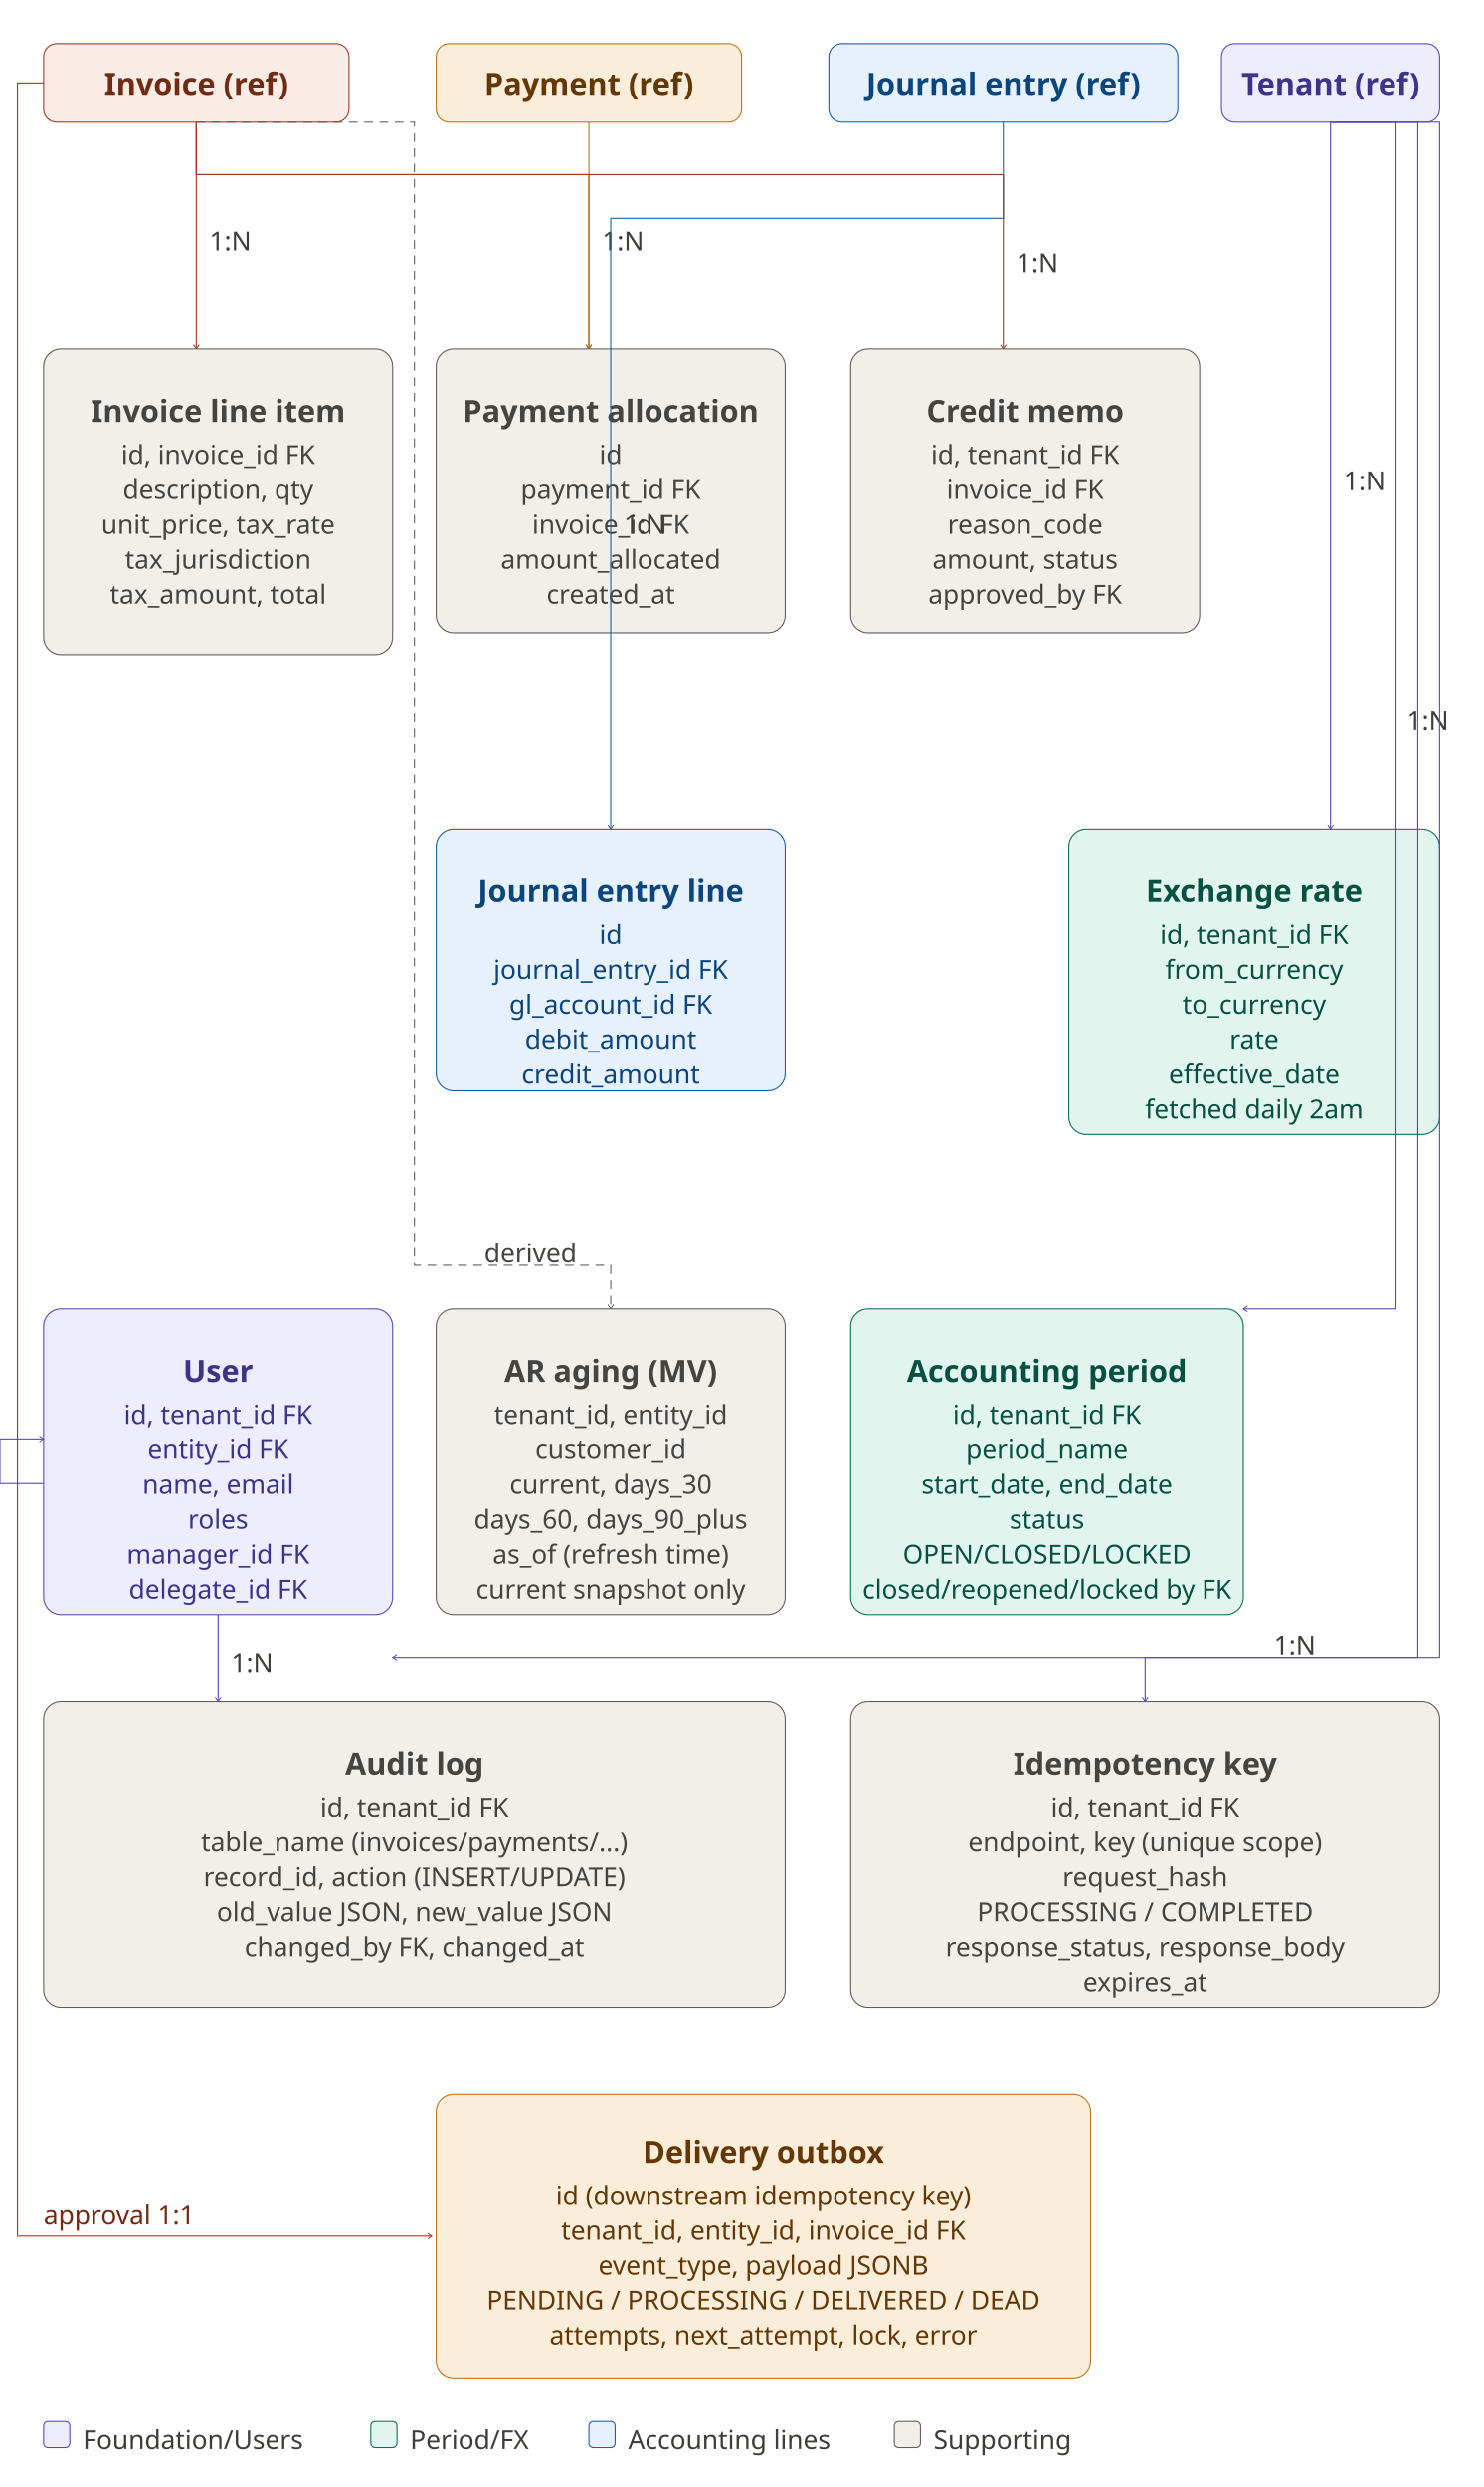
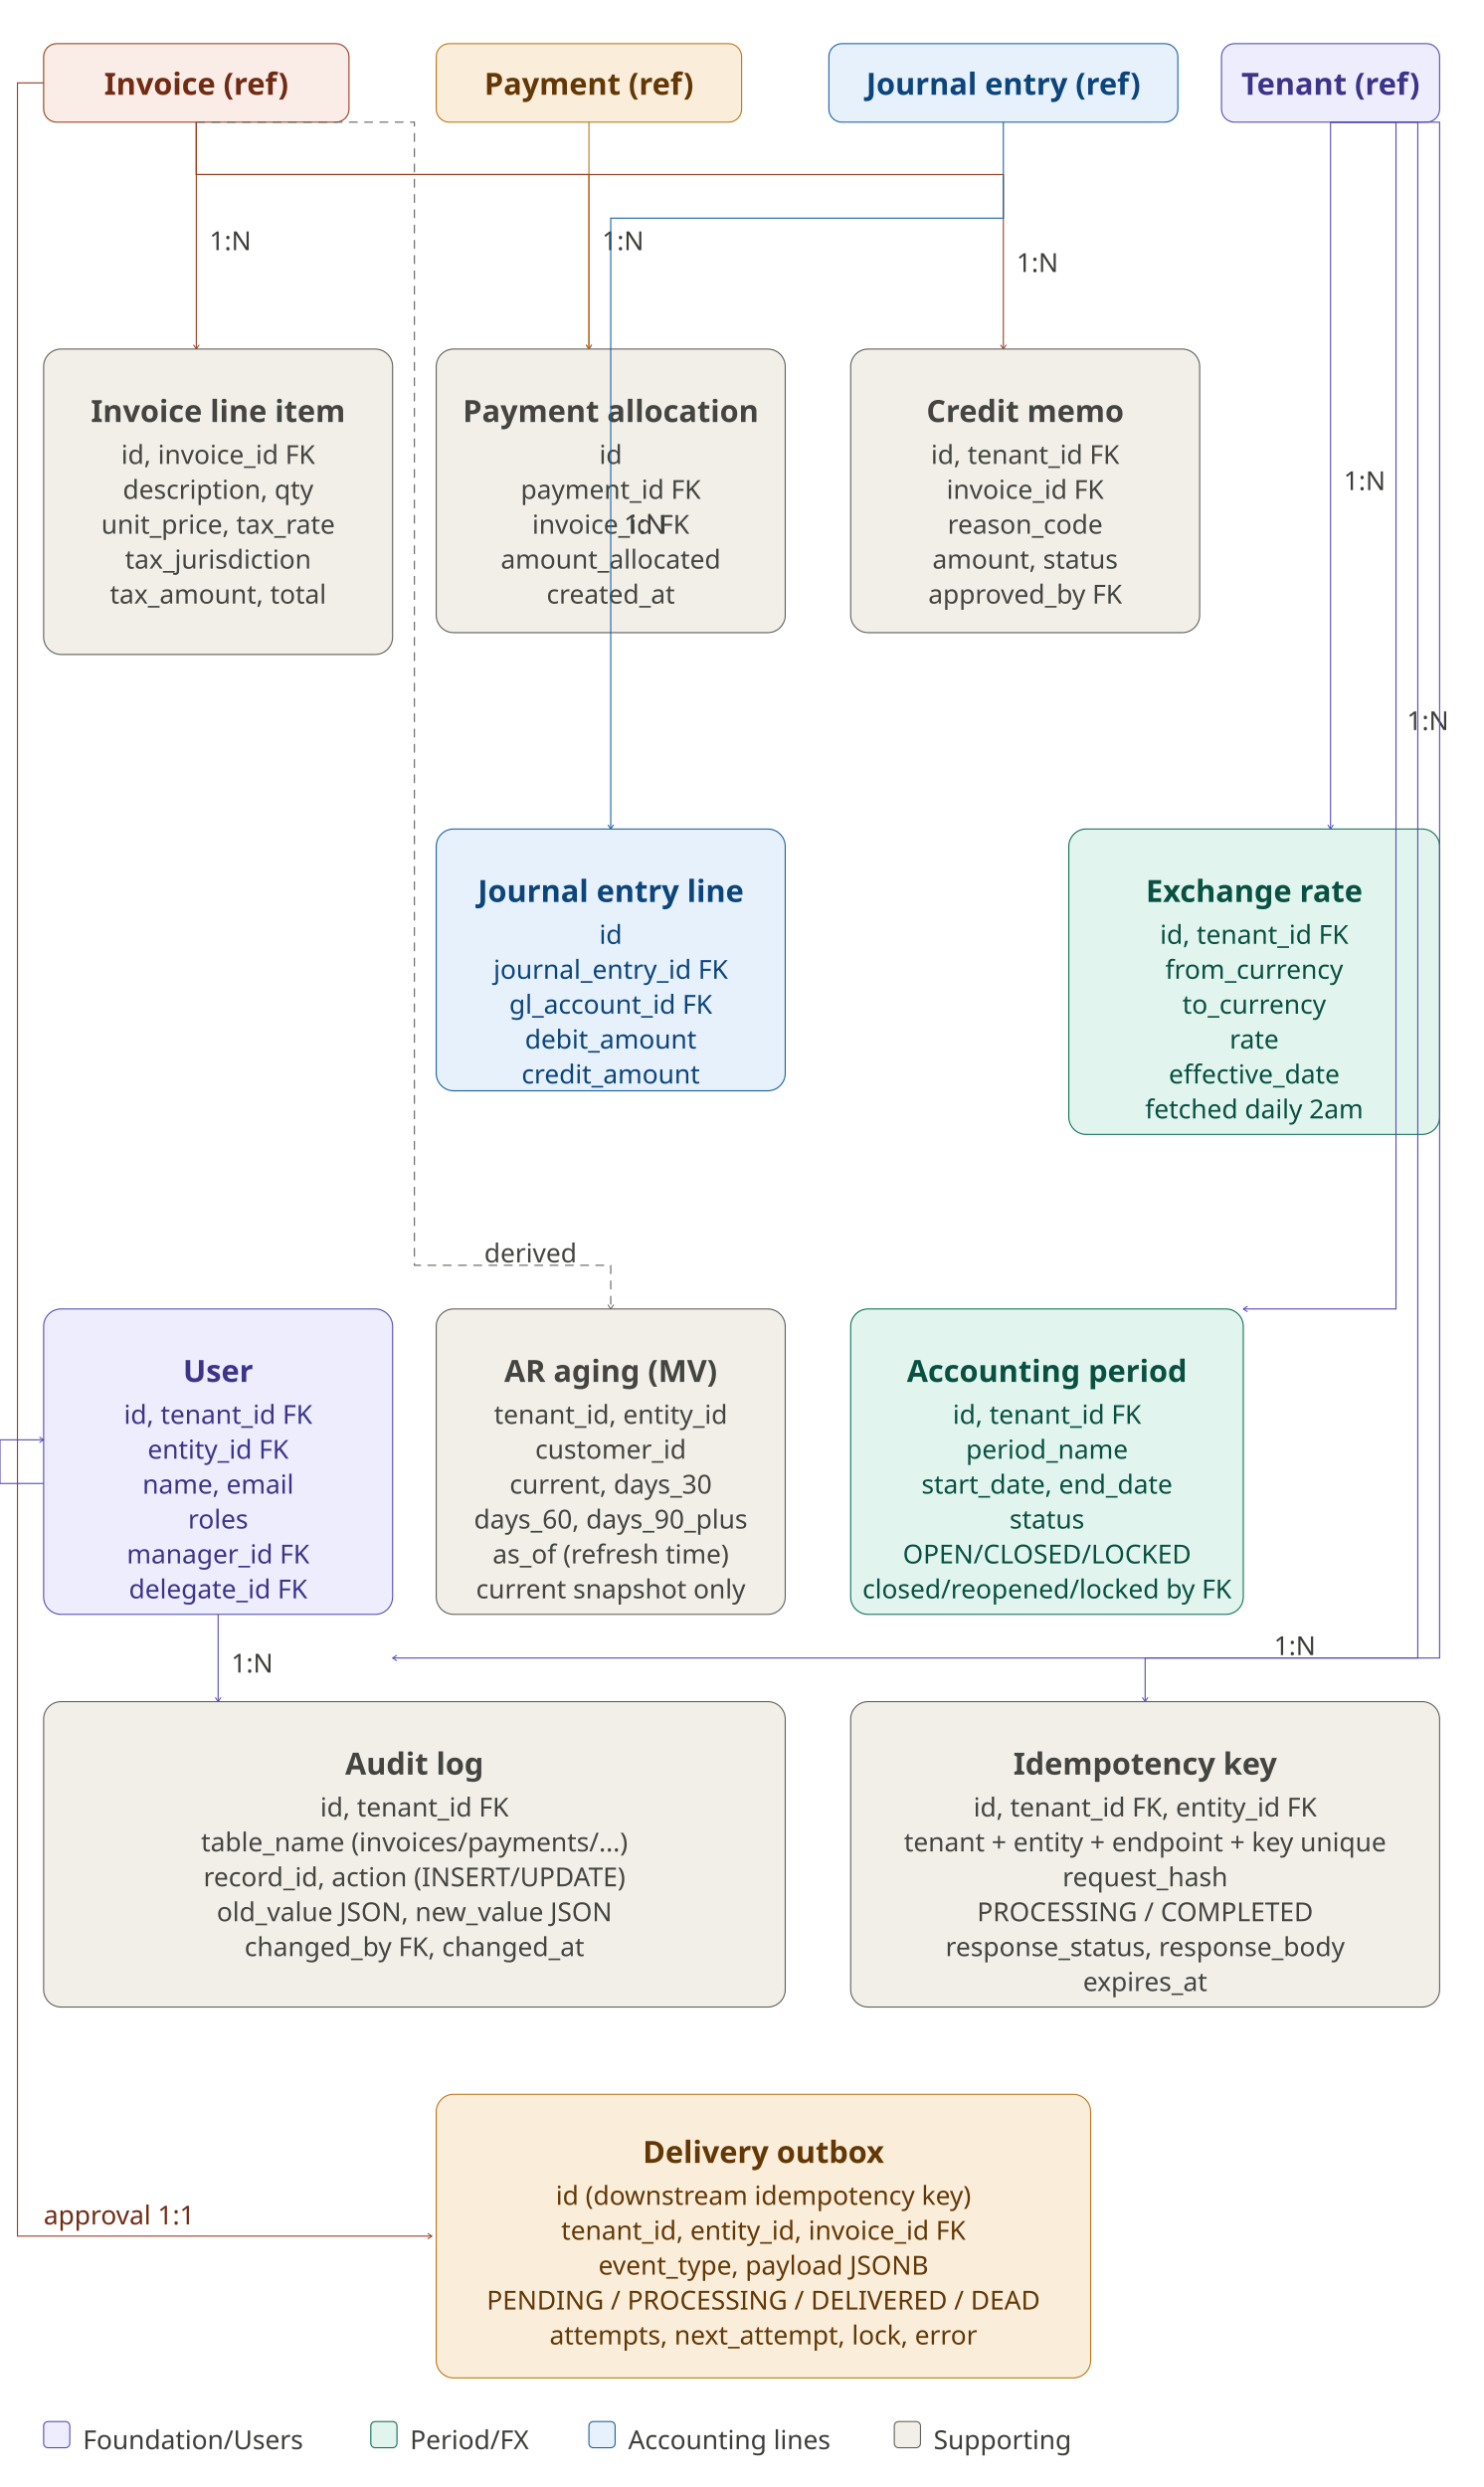
<svg xmlns="http://www.w3.org/2000/svg" width="100%" viewBox="0 0 680 1140" role="img">
  <defs>
    <marker id="arrow" viewBox="0 0 10 10" refX="8" refY="5" markerWidth="6" markerHeight="6" orient="auto-start-reverse">
      <path d="M2 1L8 5L2 9" fill="none" stroke="context-stroke" stroke-width="1.5" stroke-linecap="round" stroke-linejoin="round" />
    </marker>
    <style>
text { font-family: sans-serif; fill: #3d3d3a; }
.th { font-size: 14px; font-weight: 600; }
.ts { font-size: 12px; }
.purple-fill { fill: #EEEDFE; stroke: #534AB7; }
.teal-fill   { fill: #E1F5EE; stroke: #0F6E56; }
.coral-fill  { fill: #FAECE7; stroke: #993C1D; }
.amber-fill  { fill: #FAEEDA; stroke: #BA7517; }
.blue-fill   { fill: #E6F1FB; stroke: #185FA5; }
.gray-fill   { fill: #F1EFE8; stroke: #5F5E5A; }
.purple-text { fill: #3C3489; }
.teal-text   { fill: #085041; }
.coral-text  { fill: #712B13; }
.amber-text  { fill: #633806; }
.blue-text   { fill: #0C447C; }
.gray-text   { fill: #444441; }
</style>
  </defs>
  <rect x="20" y="20" width="140" height="36" rx="6" stroke-width="0.5" class="coral-fill" />
  <text class="th coral-text" x="90" y="38" text-anchor="middle" dominant-baseline="central">Invoice (ref)</text>
  <rect x="200" y="20" width="140" height="36" rx="6" stroke-width="0.5" class="amber-fill" />
  <text class="th amber-text" x="270" y="38" text-anchor="middle" dominant-baseline="central">Payment (ref)</text>
  <rect x="380" y="20" width="160" height="36" rx="6" stroke-width="0.5" class="blue-fill" />
  <text class="th blue-text" x="460" y="38" text-anchor="middle" dominant-baseline="central">Journal entry (ref)</text>
  <rect x="560" y="20" width="100" height="36" rx="6" stroke-width="0.5" class="purple-fill" />
  <text class="th purple-text" x="610" y="38" text-anchor="middle" dominant-baseline="central">Tenant (ref)</text>
  <path d="M90 56 L90 160" stroke="#993C1D" stroke-width="0.5" fill="none" marker-end="url(#arrow)" />
  <text class="ts" x="96" y="110" dominant-baseline="central">1:N</text>
  <rect x="20" y="160" width="160" height="140" rx="8" stroke-width="0.5" class="gray-fill" />
  <text class="th gray-text" x="100" y="188" text-anchor="middle" dominant-baseline="central">Invoice line item</text>
  <text class="ts gray-text" x="100" y="208" text-anchor="middle" dominant-baseline="central">id, invoice_id FK</text>
  <text class="ts gray-text" x="100" y="224" text-anchor="middle" dominant-baseline="central">description, qty</text>
  <text class="ts gray-text" x="100" y="240" text-anchor="middle" dominant-baseline="central">unit_price, tax_rate</text>
  <text class="ts gray-text" x="100" y="256" text-anchor="middle" dominant-baseline="central">tax_jurisdiction</text>
  <text class="ts gray-text" x="100" y="272" text-anchor="middle" dominant-baseline="central">tax_amount, total</text>
  <path d="M90 56 L90 80 L270 80 L270 160" stroke="#993C1D" stroke-width="0.5" fill="none" marker-end="url(#arrow)" />
  <text class="ts" x="276" y="110" dominant-baseline="central">1:N</text>
  <path d="M270 56 L270 160" stroke="#BA7517" stroke-width="0.5" fill="none" marker-end="url(#arrow)" />
  <rect x="200" y="160" width="160" height="130" rx="8" stroke-width="0.5" class="gray-fill" />
  <text class="th gray-text" x="280" y="188" text-anchor="middle" dominant-baseline="central">Payment allocation</text>
  <text class="ts gray-text" x="280" y="208" text-anchor="middle" dominant-baseline="central">id</text>
  <text class="ts gray-text" x="280" y="224" text-anchor="middle" dominant-baseline="central">payment_id FK</text>
  <text class="ts gray-text" x="280" y="240" text-anchor="middle" dominant-baseline="central">invoice_id FK</text>
  <text class="ts gray-text" x="280" y="256" text-anchor="middle" dominant-baseline="central">amount_allocated</text>
  <text class="ts gray-text" x="280" y="272" text-anchor="middle" dominant-baseline="central">created_at</text>
  <path d="M90 56 L90 80 L460 80 L460 160" stroke="#993C1D" stroke-width="0.5" fill="none" marker-end="url(#arrow)" />
  <text class="ts" x="466" y="120" dominant-baseline="central">1:N</text>
  <rect x="390" y="160" width="160" height="130" rx="8" stroke-width="0.5" class="gray-fill" />
  <text class="th gray-text" x="470" y="188" text-anchor="middle" dominant-baseline="central">Credit memo</text>
  <text class="ts gray-text" x="470" y="208" text-anchor="middle" dominant-baseline="central">id, tenant_id FK</text>
  <text class="ts gray-text" x="470" y="224" text-anchor="middle" dominant-baseline="central">invoice_id FK</text>
  <text class="ts gray-text" x="470" y="240" text-anchor="middle" dominant-baseline="central">reason_code</text>
  <text class="ts gray-text" x="470" y="256" text-anchor="middle" dominant-baseline="central">amount, status</text>
  <text class="ts gray-text" x="470" y="272" text-anchor="middle" dominant-baseline="central">approved_by FK</text>
  <path d="M460 56 L460 100 L280 100 L280 380" stroke="#185FA5" stroke-width="0.5" fill="none" marker-end="url(#arrow)" />
  <text class="ts" x="286" y="240" dominant-baseline="central">1:N</text>
  <rect x="200" y="380" width="160" height="120" rx="8" stroke-width="0.5" class="blue-fill" />
  <text class="th blue-text" x="280" y="408" text-anchor="middle" dominant-baseline="central">Journal entry line</text>
  <text class="ts blue-text" x="280" y="428" text-anchor="middle" dominant-baseline="central">id</text>
  <text class="ts blue-text" x="280" y="444" text-anchor="middle" dominant-baseline="central">journal_entry_id FK</text>
  <text class="ts blue-text" x="280" y="460" text-anchor="middle" dominant-baseline="central">gl_account_id FK</text>
  <text class="ts blue-text" x="280" y="476" text-anchor="middle" dominant-baseline="central">debit_amount</text>
  <text class="ts blue-text" x="280" y="492" text-anchor="middle" dominant-baseline="central">credit_amount</text>
  <path d="M610 56 L610 380" stroke="#534AB7" stroke-width="0.5" fill="none" marker-end="url(#arrow)" />
  <text class="ts" x="616" y="220" dominant-baseline="central">1:N</text>
  <rect x="490" y="380" width="170" height="140" rx="8" stroke-width="0.5" class="teal-fill" />
  <text class="th teal-text" x="575" y="408" text-anchor="middle" dominant-baseline="central">Exchange rate</text>
  <text class="ts teal-text" x="575" y="428" text-anchor="middle" dominant-baseline="central">id, tenant_id FK</text>
  <text class="ts teal-text" x="575" y="444" text-anchor="middle" dominant-baseline="central">from_currency</text>
  <text class="ts teal-text" x="575" y="460" text-anchor="middle" dominant-baseline="central">to_currency</text>
  <text class="ts teal-text" x="575" y="476" text-anchor="middle" dominant-baseline="central">rate</text>
  <text class="ts teal-text" x="575" y="492" text-anchor="middle" dominant-baseline="central">effective_date</text>
  <text class="ts teal-text" x="575" y="508" text-anchor="middle" dominant-baseline="central">fetched daily 2am</text>
  <path d="M610 56 L640 56 L640 600 L570 600" stroke="#534AB7" stroke-width="0.5" fill="none" marker-end="url(#arrow)" />
  <text class="ts" x="645" y="330" dominant-baseline="central">1:N</text>
  <rect x="390" y="600" width="180" height="140" rx="8" stroke-width="0.5" class="teal-fill" />
  <text class="th teal-text" x="480" y="628" text-anchor="middle" dominant-baseline="central">Accounting period</text>
  <text class="ts teal-text" x="480" y="648" text-anchor="middle" dominant-baseline="central">id, tenant_id FK</text>
  <text class="ts teal-text" x="480" y="664" text-anchor="middle" dominant-baseline="central">period_name</text>
  <text class="ts teal-text" x="480" y="680" text-anchor="middle" dominant-baseline="central">start_date, end_date</text>
  <text class="ts teal-text" x="480" y="696" text-anchor="middle" dominant-baseline="central">status</text>
  <text class="ts teal-text" x="480" y="712" text-anchor="middle" dominant-baseline="central">OPEN/CLOSED/LOCKED</text>
  <text class="ts teal-text" x="480" y="728" text-anchor="middle" dominant-baseline="central">closed/reopened/locked by FK</text>
  <path d="M90 56 L190 56 L190 580 L280 580 L280 600" stroke="#5F5E5A" stroke-width="0.5" stroke-dasharray="4 3" fill="none" marker-end="url(#arrow)" />
  <text class="ts gray-text" x="222" y="574" dominant-baseline="central">derived</text>
  <rect x="200" y="600" width="160" height="140" rx="8" stroke-width="0.5" class="gray-fill" />
  <text class="th gray-text" x="280" y="628" text-anchor="middle" dominant-baseline="central">AR aging (MV)</text>
  <text class="ts gray-text" x="280" y="648" text-anchor="middle" dominant-baseline="central">tenant_id, entity_id</text>
  <text class="ts gray-text" x="280" y="664" text-anchor="middle" dominant-baseline="central">customer_id</text>
  <text class="ts gray-text" x="280" y="680" text-anchor="middle" dominant-baseline="central">current, days_30</text>
  <text class="ts gray-text" x="280" y="696" text-anchor="middle" dominant-baseline="central">days_60, days_90_plus</text>
  <text class="ts gray-text" x="280" y="712" text-anchor="middle" dominant-baseline="central">as_of (refresh time)</text>
  <text class="ts gray-text" x="280" y="728" text-anchor="middle" dominant-baseline="central">current snapshot only</text>
  <path d="M610 56 L660 56 L660 600 L660 760 L180 760" stroke="#534AB7" stroke-width="0.5" fill="none" marker-end="url(#arrow)" />
  <text class="ts" x="38" y="720" dominant-baseline="central">1:N</text>
  <rect x="20" y="600" width="160" height="140" rx="8" stroke-width="0.5" class="purple-fill" />
  <text class="th purple-text" x="100" y="628" text-anchor="middle" dominant-baseline="central">User</text>
  <text class="ts purple-text" x="100" y="648" text-anchor="middle" dominant-baseline="central">id, tenant_id FK</text>
  <text class="ts purple-text" x="100" y="664" text-anchor="middle" dominant-baseline="central">entity_id FK</text>
  <text class="ts purple-text" x="100" y="680" text-anchor="middle" dominant-baseline="central">name, email</text>
  <text class="ts purple-text" x="100" y="696" text-anchor="middle" dominant-baseline="central">roles</text>
  <text class="ts purple-text" x="100" y="712" text-anchor="middle" dominant-baseline="central">manager_id FK</text>
  <text class="ts purple-text" x="100" y="728" text-anchor="middle" dominant-baseline="central">delegate_id FK</text>
  <path d="M20 680 L0 680 L0 660 L20 660" stroke="#534AB7" stroke-width="0.5" fill="none" marker-end="url(#arrow)" />
  <path d="M100 740 L100 780" stroke="#534AB7" stroke-width="0.5" fill="none" marker-end="url(#arrow)" />
  <text class="ts" x="106" y="762" dominant-baseline="central">1:N</text>
  <rect x="20" y="780" width="340" height="140" rx="8" stroke-width="0.5" class="gray-fill" />
  <text class="th gray-text" x="190" y="808" text-anchor="middle" dominant-baseline="central">Audit log</text>
  <text class="ts gray-text" x="190" y="828" text-anchor="middle" dominant-baseline="central">id, tenant_id FK</text>
  <text class="ts gray-text" x="190" y="844" text-anchor="middle" dominant-baseline="central">table_name (invoices/payments/...)</text>
  <text class="ts gray-text" x="190" y="860" text-anchor="middle" dominant-baseline="central">record_id, action (INSERT/UPDATE)</text>
  <text class="ts gray-text" x="190" y="876" text-anchor="middle" dominant-baseline="central">old_value JSON, new_value JSON</text>
  <text class="ts gray-text" x="190" y="892" text-anchor="middle" dominant-baseline="central">changed_by FK, changed_at</text>
  <path d="M610 56 L650 56 L650 760 L525 760 L525 780" stroke="#534AB7" stroke-width="0.5" fill="none" marker-end="url(#arrow)" />
  <text class="ts" x="584" y="754" dominant-baseline="central">1:N</text>
  <rect x="390" y="780" width="270" height="140" rx="8" stroke-width="0.5" class="gray-fill" />
  <text class="th gray-text" x="525" y="808" text-anchor="middle" dominant-baseline="central">Idempotency key</text>
-   <text class="ts gray-text" x="525" y="828" text-anchor="middle" dominant-baseline="central">id, tenant_id FK</text>
-   <text class="ts gray-text" x="525" y="844" text-anchor="middle" dominant-baseline="central">endpoint, key (unique scope)</text>
+   <text class="ts gray-text" x="525" y="828" text-anchor="middle" dominant-baseline="central">id, tenant_id FK, entity_id FK</text>
+   <text class="ts gray-text" x="525" y="844" text-anchor="middle" dominant-baseline="central">tenant + entity + endpoint + key unique</text>
  <text class="ts gray-text" x="525" y="860" text-anchor="middle" dominant-baseline="central">request_hash</text>
  <text class="ts gray-text" x="525" y="876" text-anchor="middle" dominant-baseline="central">PROCESSING / COMPLETED</text>
  <text class="ts gray-text" x="525" y="892" text-anchor="middle" dominant-baseline="central">response_status, response_body</text>
  <text class="ts gray-text" x="525" y="908" text-anchor="middle" dominant-baseline="central">expires_at</text>
  <path d="M20 38 L8 38 L8 1025 L198 1025" stroke="#993C1D" stroke-width="0.5" fill="none" marker-end="url(#arrow)" />
  <text class="ts coral-text" x="20" y="1015" dominant-baseline="central">approval 1:1</text>
  <rect x="200" y="960" width="300" height="130" rx="8" stroke-width="0.5" class="amber-fill" />
  <text class="th amber-text" x="350" y="986" text-anchor="middle" dominant-baseline="central">Delivery outbox</text>
  <text class="ts amber-text" x="350" y="1006" text-anchor="middle" dominant-baseline="central">id (downstream idempotency key)</text>
  <text class="ts amber-text" x="350" y="1022" text-anchor="middle" dominant-baseline="central">tenant_id, entity_id, invoice_id FK</text>
  <text class="ts amber-text" x="350" y="1038" text-anchor="middle" dominant-baseline="central">event_type, payload JSONB</text>
  <text class="ts amber-text" x="350" y="1054" text-anchor="middle" dominant-baseline="central">PENDING / PROCESSING / DELIVERED / DEAD</text>
  <text class="ts amber-text" x="350" y="1070" text-anchor="middle" dominant-baseline="central">attempts, next_attempt, lock, error</text>
  <rect x="20" y="1110" width="12" height="12" rx="2" fill="#EEEDFE" stroke="#534AB7" stroke-width="0.5" />
  <text class="ts" x="38" y="1118" dominant-baseline="central">Foundation/Users</text>
  <rect x="170" y="1110" width="12" height="12" rx="2" fill="#E1F5EE" stroke="#0F6E56" stroke-width="0.5" />
  <text class="ts" x="188" y="1118" dominant-baseline="central">Period/FX</text>
  <rect x="270" y="1110" width="12" height="12" rx="2" fill="#E6F1FB" stroke="#185FA5" stroke-width="0.5" />
  <text class="ts" x="288" y="1118" dominant-baseline="central">Accounting lines</text>
  <rect x="410" y="1110" width="12" height="12" rx="2" fill="#F1EFE8" stroke="#5F5E5A" stroke-width="0.5" />
  <text class="ts" x="428" y="1118" dominant-baseline="central">Supporting</text>
</svg>
